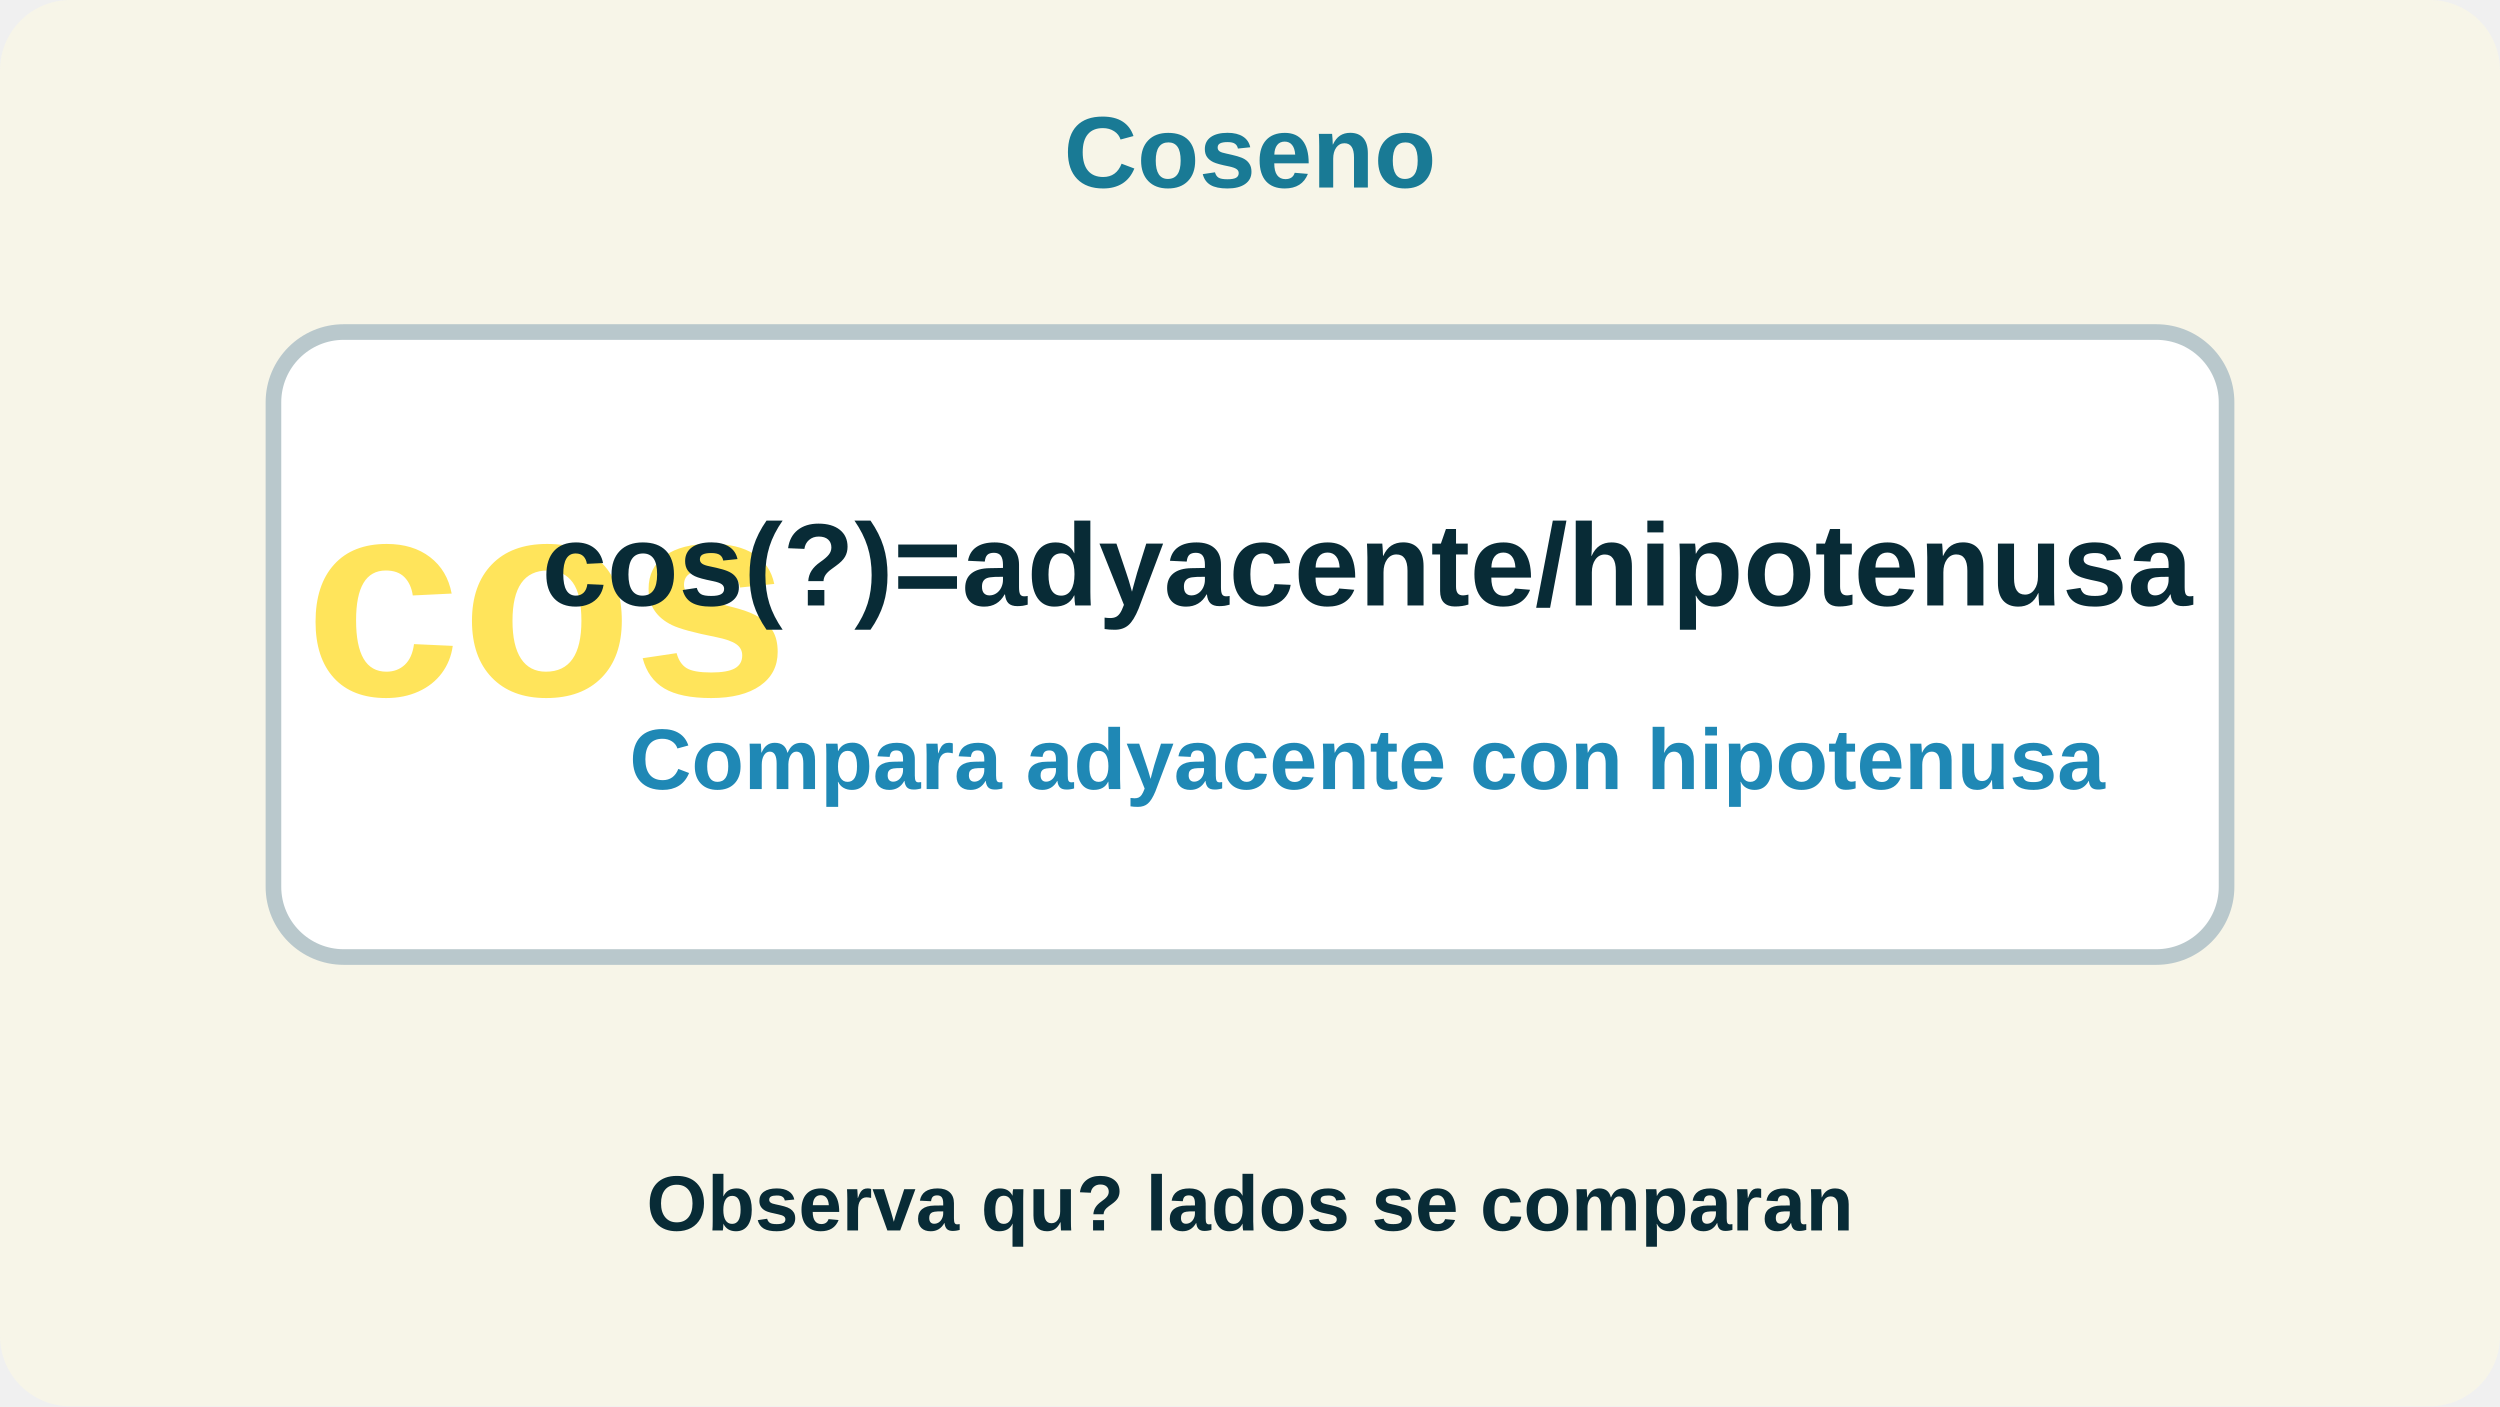
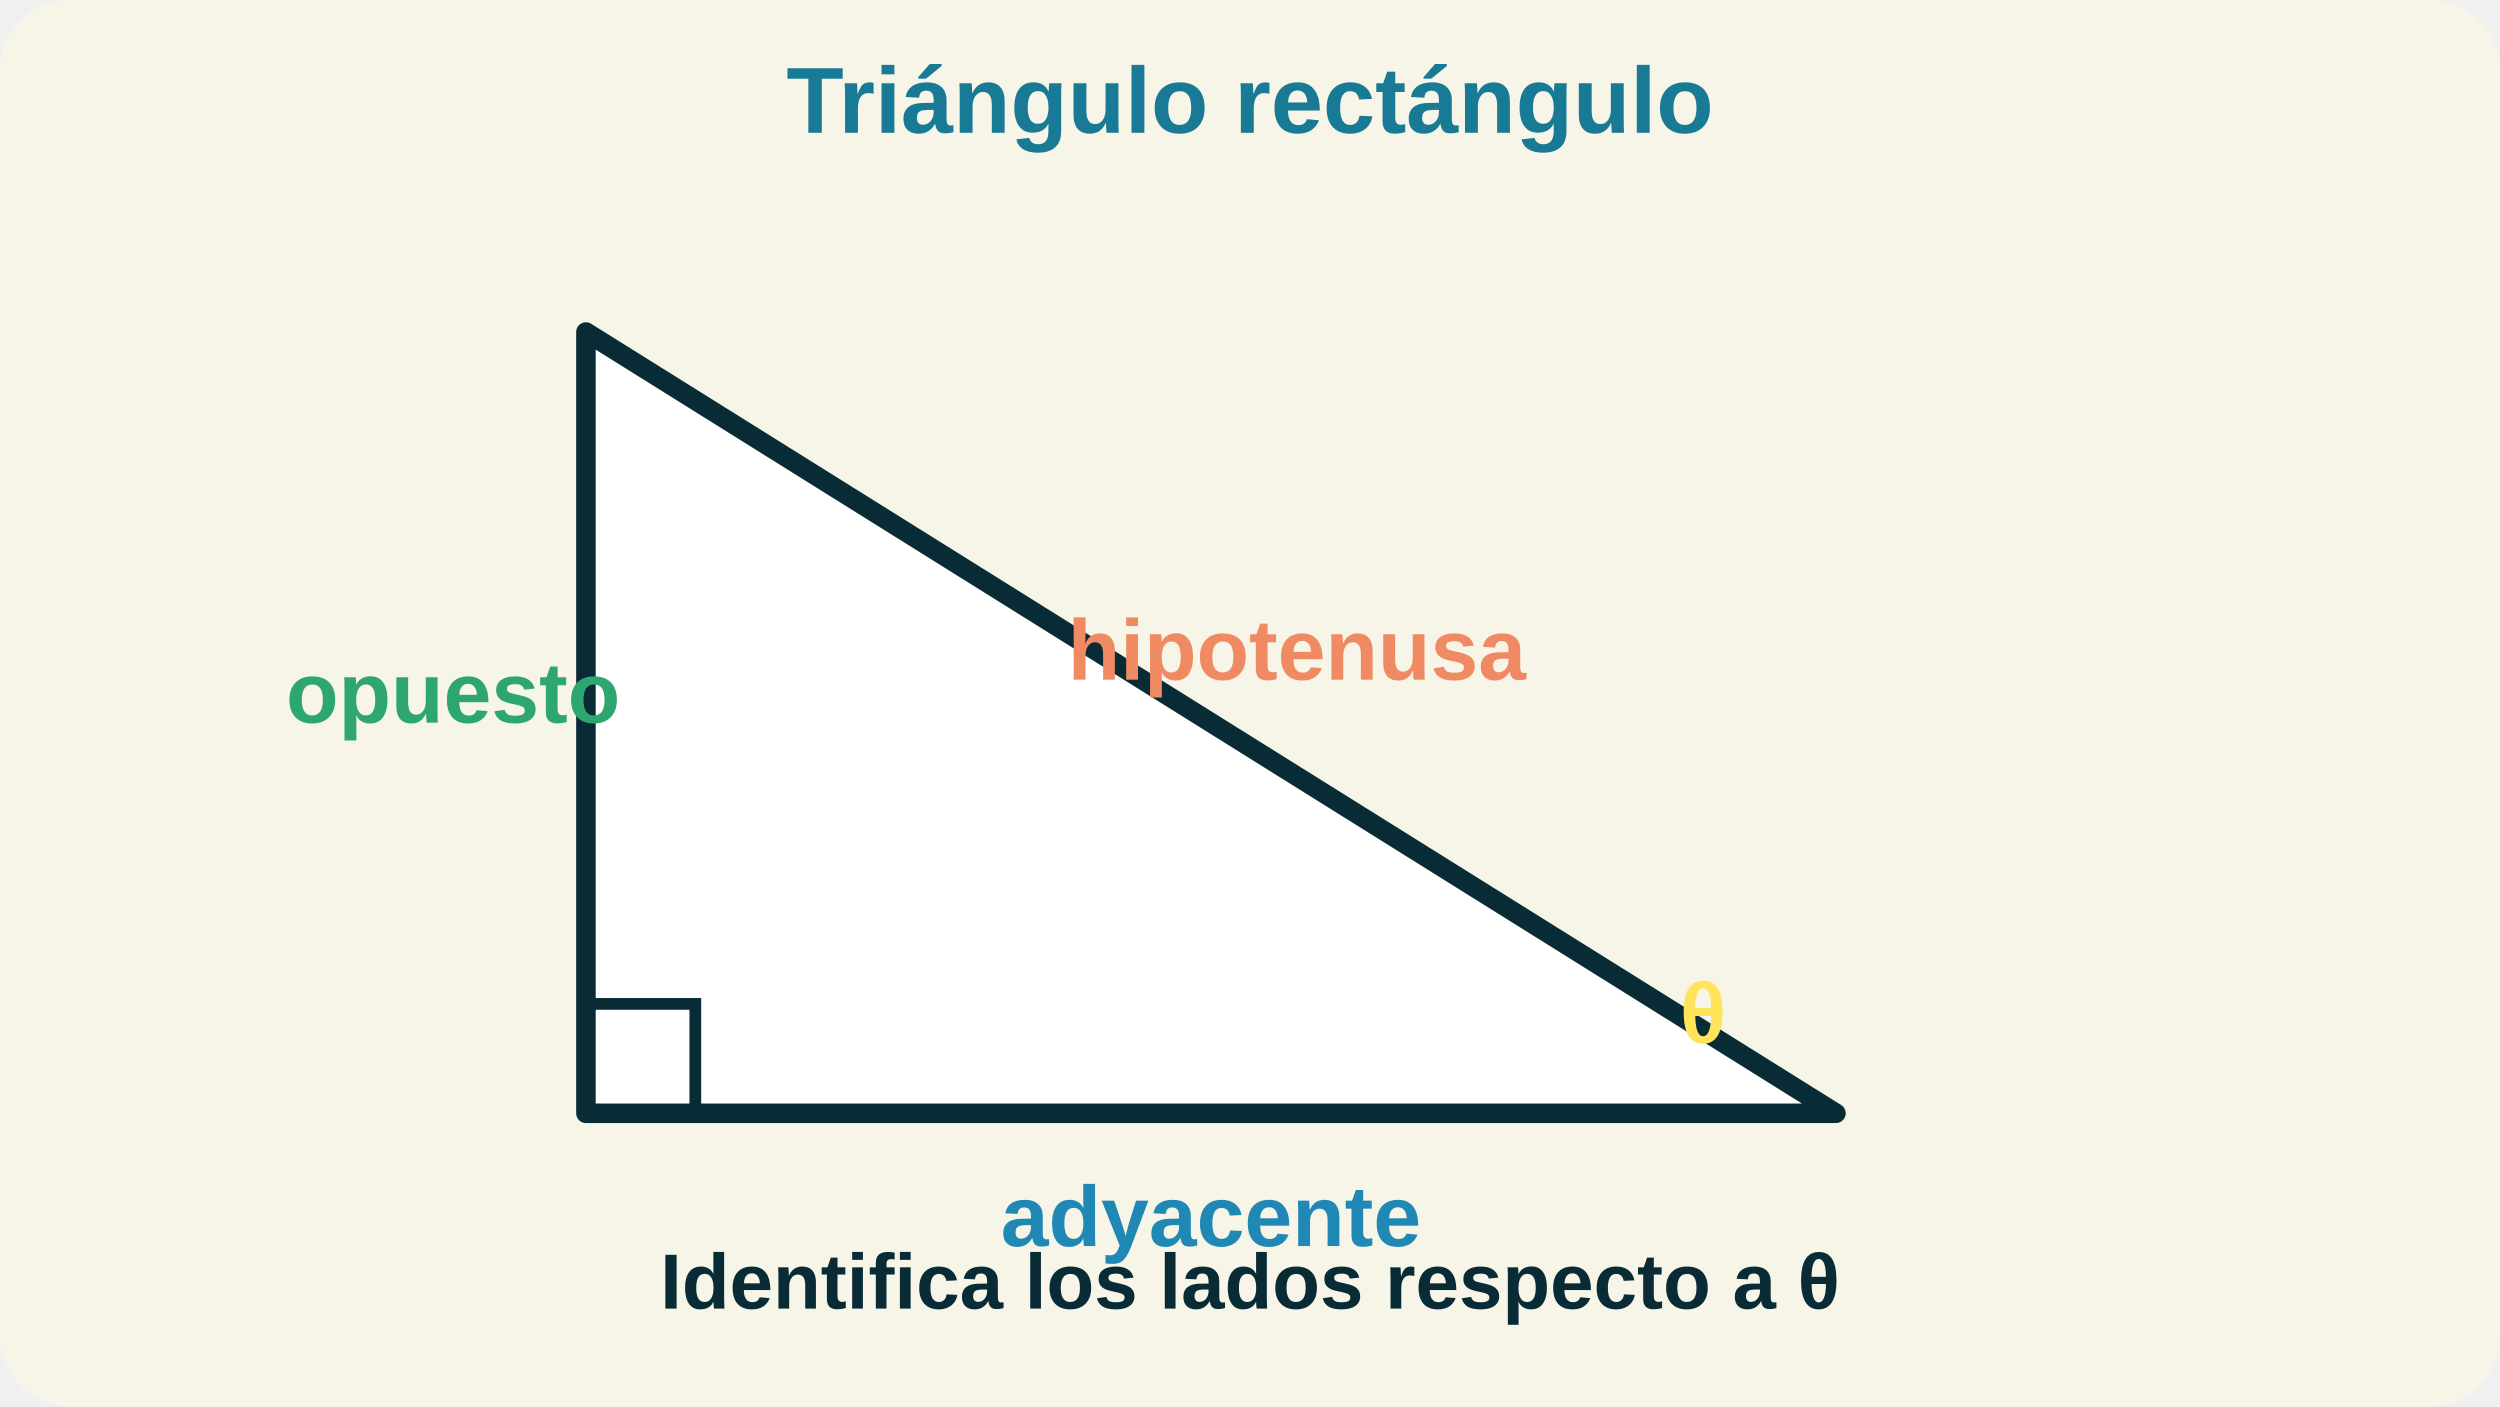
<svg xmlns="http://www.w3.org/2000/svg" viewBox="0 0 640 360" role="img" aria-label="Coseno">
  <defs>
    <marker id="arrow" viewBox="0 0 10 10" refX="8" refY="5" markerWidth="6" markerHeight="6" orient="auto-start-reverse">
      <path d="M 0 0 L 10 5 L 0 10 z" fill="#082b36" />
    </marker>
  </defs>
  <rect width="640" height="360" rx="18" fill="#f7f5e8" />
-   <text x="320" y="48" text-anchor="middle" font-size="26" font-weight="900" fill="#197a95" font-family="Arial, sans-serif">Coseno</text>
-   <rect x="70" y="85" width="500" height="160" rx="18" fill="#ffffff" stroke="#b9c8cc" stroke-width="4" />
-   <text x="140" y="178" text-anchor="middle" font-size="72" font-weight="900" fill="#ffe45b" font-family="Arial, sans-serif">cos</text>
-   <text x="350" y="155" text-anchor="middle" font-size="30" font-weight="900" fill="#082b36" font-family="Arial, sans-serif">cos(?)=adyacente/hipotenusa</text>
-   <text x="350" y="202" text-anchor="middle" font-size="22" font-weight="800" fill="#1f88b5" font-family="Arial, sans-serif">Compara adyacente con hipotenusa</text>
-   <text x="320" y="315" text-anchor="middle" font-size="20" font-weight="800" fill="#082b36" font-family="Arial, sans-serif">Observa qu? lados se comparan</text>
+   <text x="320" y="34" text-anchor="middle" font-size="24" font-weight="900" fill="#197a95" font-family="Arial, sans-serif">Triángulo rectángulo</text>
+   <polygon points="150,285 470,285 150,85" fill="#ffffff" stroke="#082b36" stroke-width="5" stroke-linejoin="round" />
+   <path d="M 178 285 L 178 257 L 150 257" fill="none" stroke="#082b36" stroke-width="3" />
+   <text x="310.0" y="319" text-anchor="middle" font-size="22" font-weight="900" fill="#1f88b5" font-family="Arial, sans-serif">adyacente</text>
+   <text x="116" y="185.0" text-anchor="middle" font-size="22" font-weight="900" fill="#2ea66f" font-family="Arial, sans-serif">opuesto</text>
+   <text x="332" y="174" text-anchor="middle" font-size="22" font-weight="900" fill="#ef8a62" font-family="Arial, sans-serif">hipotenusa</text>
+   <text x="436" y="267" text-anchor="middle" font-size="22" font-weight="900" fill="#ffe45b" font-family="Arial, sans-serif">θ</text>
+   <text x="320" y="335" text-anchor="middle" font-size="20" font-weight="800" fill="#082b36" font-family="Arial, sans-serif">Identifica los lados respecto a θ</text>
</svg>
